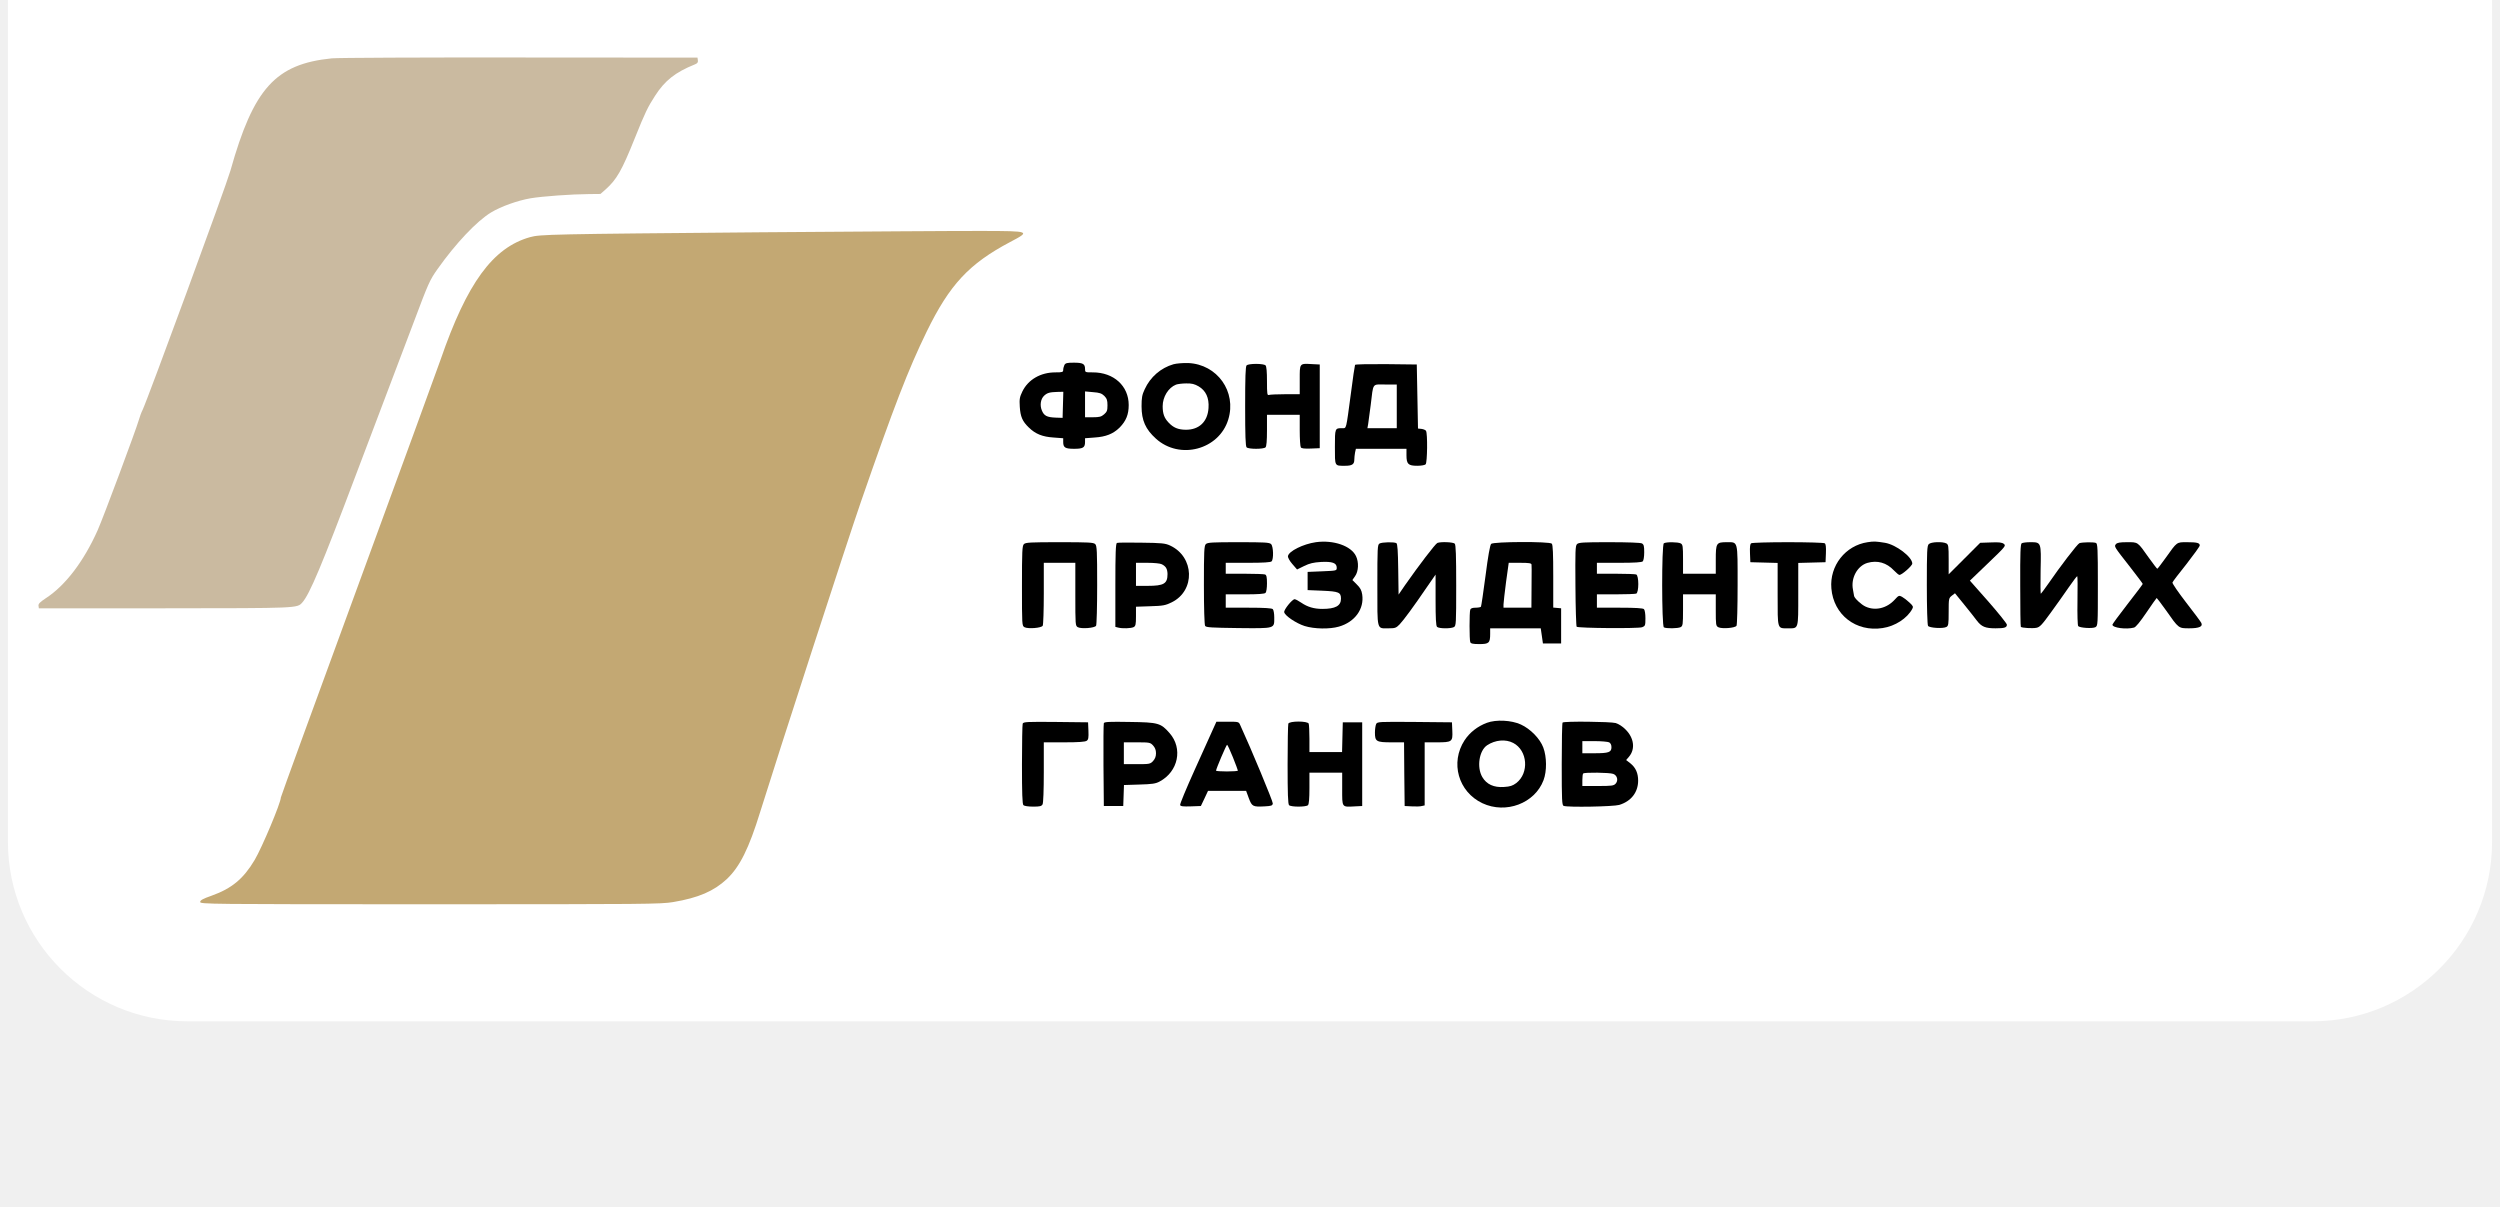
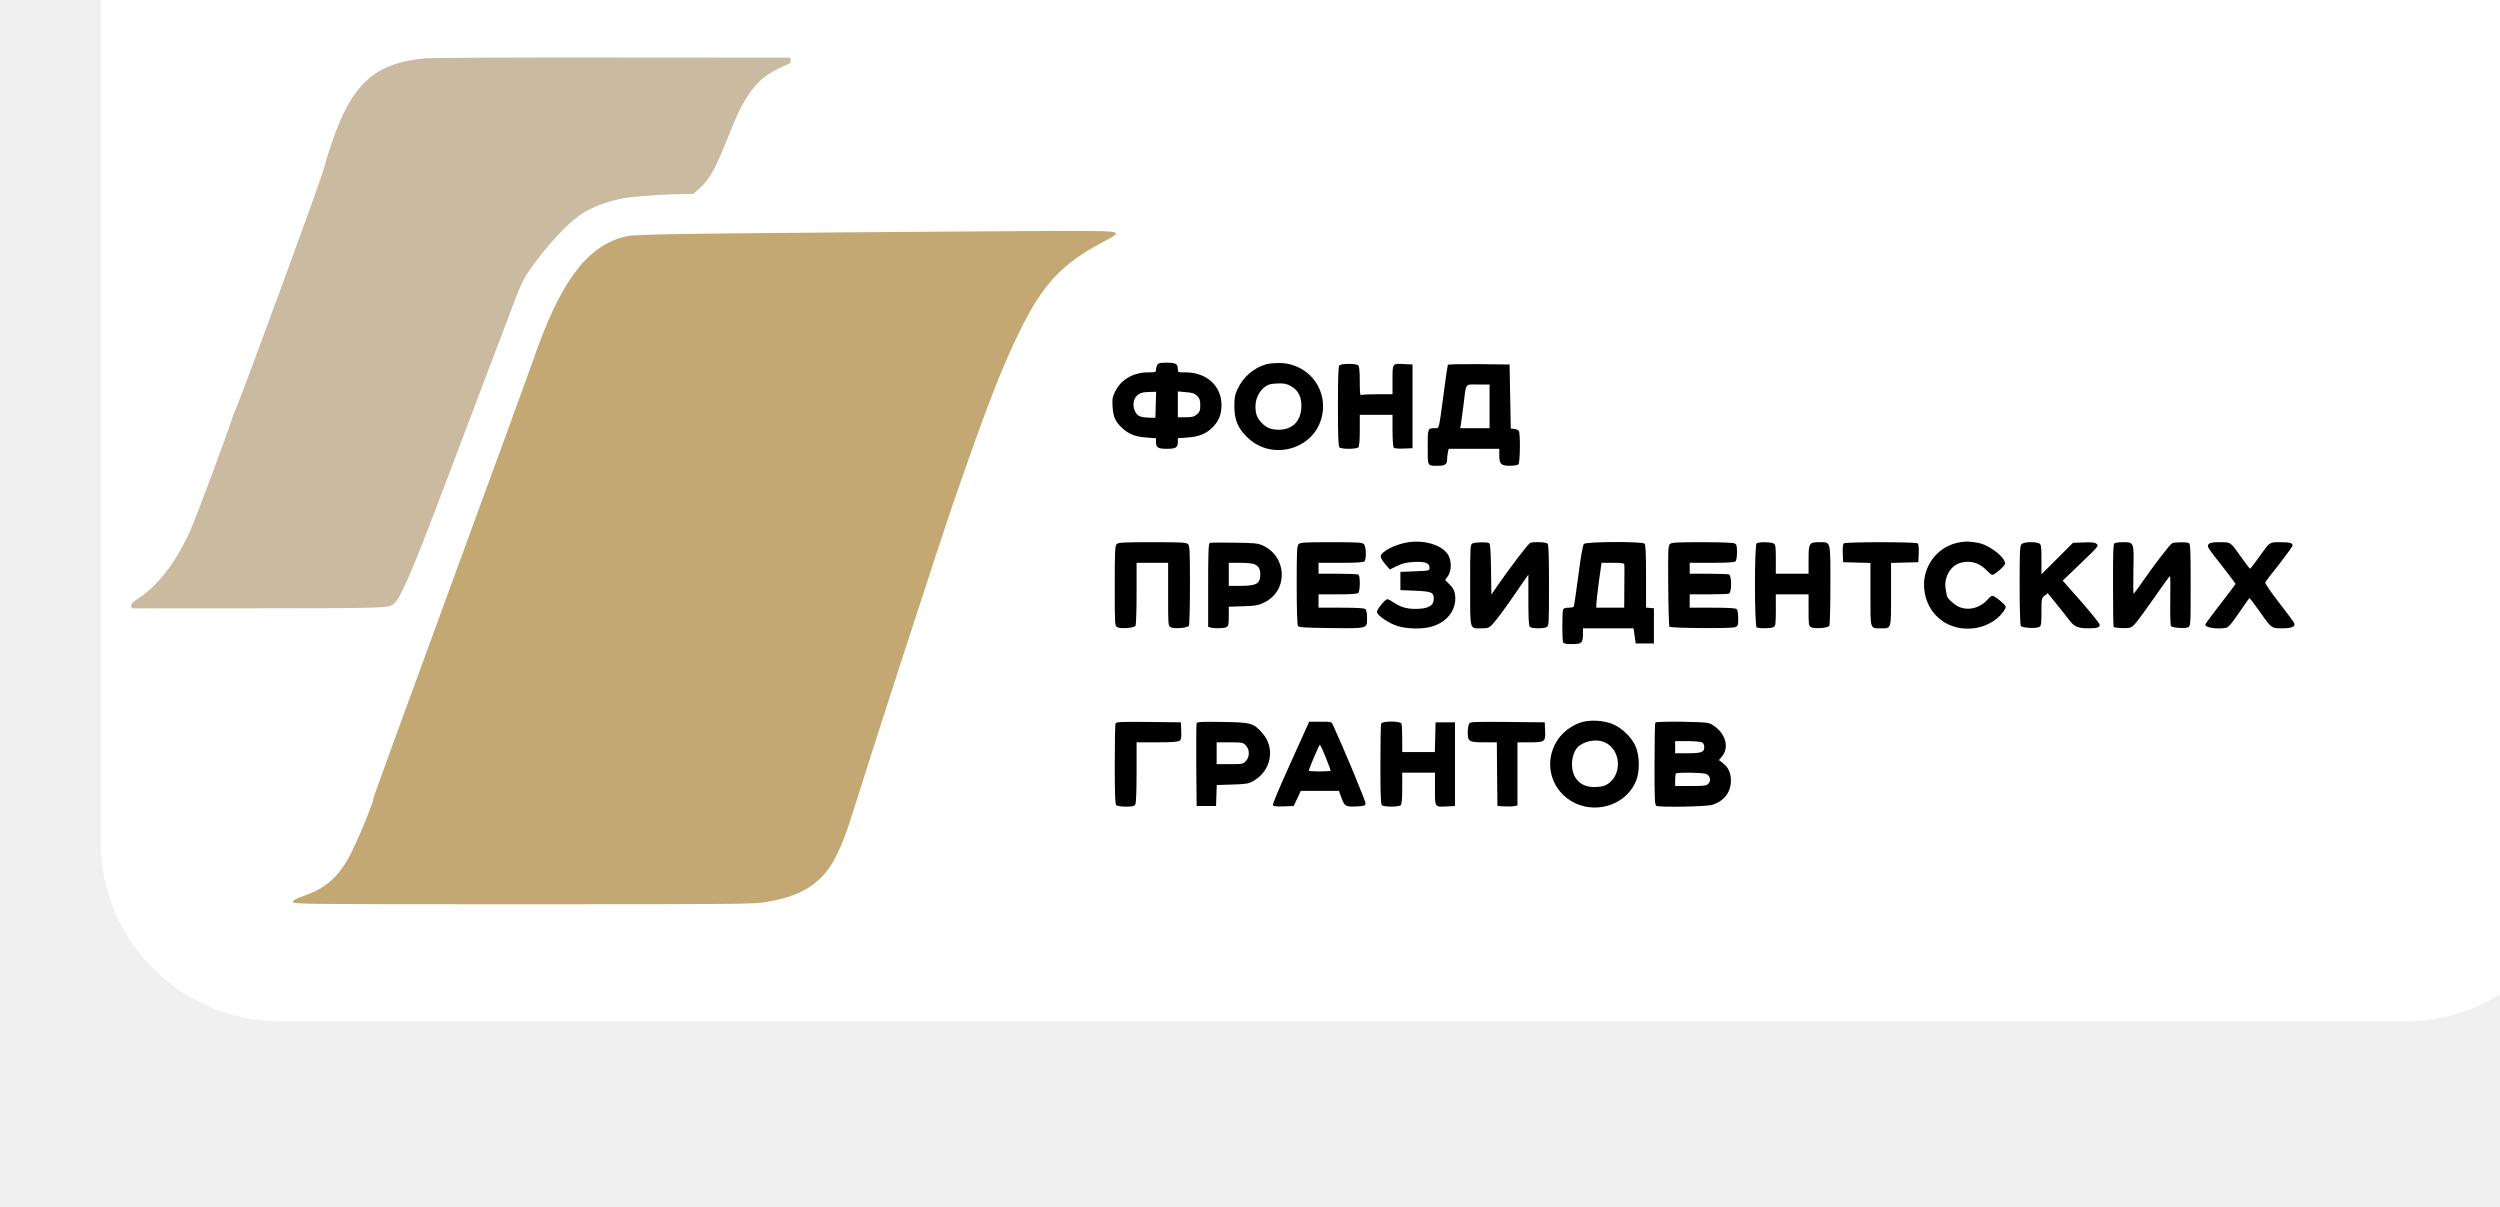
<svg xmlns="http://www.w3.org/2000/svg" version="1.0" width="261pt" height="126pt" viewBox="0 0 2048 995" preserveAspectRatio="xMidYMid meet">
-   <g transform="translate(0,842) scale(0.1,-0.1)" fill="#000000" stroke="none">
+   <g transform="translate(76.5,842) scale(0.1,-0.1)" fill="#000000" stroke="none">
    <rect fill="#ffffff" x="0" y="0" width="20480" height="9950" rx="1480" ry="1480" />
    <path fill=" #cabaa0" d="M2670 7939 c-464 -47 -645 -247 -836 -927 -34 -121 -687 -1898 -724 -1972 -10 -19 -23 -55 -30 -80 -25 -86 -293 -806 -341 -913 -114 -255 -266 -455 -427 -559 -48 -32 -62 -46 -60 -62 l3 -21 1040 0 c1103 1 1089 0 1132 48 60 67 162 309 438 1042 158 418 302 798 320 845 18 47 91 238 161 425 121 322 131 345 196 437 150 212 324 396 442 467 81 49 219 98 323 116 100 17 341 34 483 35 l95 1 42 37 c92 82 134 155 243 427 82 205 106 254 165 345 81 126 167 194 328 259 21 8 28 17 25 34 l-3 22 -1465 1 c-806 1 -1503 -2 -1550 -7z" />
    <path fill=" #c3a873" d="M6210 6505 c-1736 -15 -1823 -17 -1905 -40 -307 -86 -520 -378 -738 -1010 -31 -88 -339 -933 -686 -1878 -347 -946 -631 -1725 -631 -1732 0 -43 -155 -412 -216 -515 -92 -155 -189 -235 -354 -294 -74 -26 -95 -38 -95 -52 0 -18 56 -19 1895 -19 1794 0 1901 1 2004 18 209 35 336 90 443 190 106 100 182 251 276 557 142 457 724 2250 830 2555 273 788 388 1085 541 1400 190 389 349 560 689 740 169 89 168 90 -228 91 -182 1 -1003 -5 -1825 -11z" />
    <path d="M8710 5411 c-5 -11 -10 -29 -10 -40 0 -19 -6 -21 -65 -21 -121 0 -223 -59 -271 -156 -23 -48 -26 -63 -22 -127 5 -82 22 -121 74 -171 55 -54 113 -77 204 -83 l80 -6 0 -31 c0 -46 16 -56 90 -56 74 0 90 10 90 56 l0 31 79 6 c93 6 153 30 206 82 53 54 75 107 75 186 0 157 -123 269 -295 269 -64 0 -65 0 -65 28 0 42 -17 52 -92 52 -56 0 -69 -3 -78 -19z m-12 -328 l-3 -108 -58 2 c-71 3 -95 15 -113 59 -18 43 -10 95 19 122 26 24 46 29 110 31 l48 1 -3 -107z m341 73 c21 -22 26 -36 26 -77 0 -43 -4 -54 -28 -75 -23 -20 -39 -24 -93 -24 l-64 0 0 106 0 107 66 -6 c54 -4 71 -10 93 -31z" />
    <path d="M9609 5417 c-104 -30 -191 -105 -237 -206 -22 -46 -26 -71 -26 -141 0 -116 33 -189 118 -266 196 -178 521 -92 597 158 70 229 -91 455 -331 465 -41 1 -96 -3 -121 -10z m207 -182 c60 -35 88 -95 82 -179 -7 -113 -78 -180 -188 -179 -63 1 -102 17 -142 60 -35 37 -48 73 -48 134 0 77 47 153 110 178 14 5 52 10 84 10 46 1 69 -5 102 -24z" />
    <path d="M10212 5408 c-9 -9 -12 -98 -12 -338 0 -240 3 -329 12 -338 16 -16 140 -16 156 0 8 8 12 54 12 140 l0 128 135 0 135 0 0 -127 c0 -71 4 -134 9 -141 5 -9 29 -12 82 -10 l74 3 0 345 0 345 -60 3 c-109 6 -105 10 -105 -128 l0 -120 -119 0 c-66 0 -126 -3 -135 -6 -14 -5 -16 8 -16 113 0 79 -4 123 -12 131 -7 7 -40 12 -78 12 -38 0 -71 -5 -78 -12z" />
    <path d="M11106 5412 c-2 -4 -19 -113 -35 -242 -40 -298 -35 -280 -70 -280 -61 0 -61 1 -61 -155 0 -162 -4 -155 84 -155 58 0 76 12 76 51 0 14 3 41 6 58 l7 31 208 0 209 0 0 -54 c0 -72 15 -86 89 -86 31 0 62 5 69 12 14 14 17 255 3 276 -4 7 -21 14 -37 16 l-29 3 -5 264 -5 264 -252 3 c-138 1 -254 -1 -257 -6z m344 -342 l0 -180 -121 0 -121 0 6 33 c3 17 12 88 21 157 23 189 10 170 120 170 l95 0 0 -180z" />
    <path d="M10783 3950 c-105 -15 -225 -75 -230 -115 -2 -11 14 -40 36 -65 l39 -45 59 29 c45 22 76 29 138 33 93 5 130 -8 130 -47 0 -25 0 -25 -120 -30 l-120 -5 0 -75 0 -75 121 -5 c136 -6 154 -13 154 -66 0 -59 -46 -84 -154 -84 -68 0 -122 16 -173 51 -23 16 -48 29 -55 29 -20 0 -90 -87 -86 -107 5 -29 99 -92 168 -114 80 -25 207 -27 283 -5 132 38 210 146 192 265 -5 34 -16 55 -44 82 l-37 37 23 33 c28 40 31 114 7 164 -40 85 -186 135 -331 115z" />
    <path d="M15332 3950 c-183 -27 -315 -194 -299 -381 18 -218 203 -361 422 -327 103 15 203 80 245 158 10 18 7 25 -25 54 -19 18 -47 39 -60 46 -24 13 -28 11 -59 -23 -65 -72 -161 -95 -241 -58 -36 16 -94 71 -95 89 -1 4 -5 27 -9 51 -19 95 36 195 118 220 83 24 159 3 221 -63 19 -20 39 -36 44 -36 20 0 106 75 106 94 0 54 -134 156 -225 171 -76 12 -90 13 -143 5z" />
    <path d="M8376 3934 c-14 -13 -16 -59 -16 -344 0 -326 0 -329 21 -341 29 -15 138 -7 150 12 5 8 9 128 9 267 l0 252 130 0 130 0 0 -260 c0 -255 0 -259 21 -271 29 -15 138 -7 150 12 5 8 9 159 9 336 0 279 -2 324 -16 337 -13 14 -54 16 -294 16 -240 0 -281 -2 -294 -16z" />
    <path d="M9143 3944 c-10 -4 -13 -84 -13 -349 l0 -343 23 -6 c35 -9 106 -7 128 4 16 9 19 22 19 89 l0 79 118 4 c105 3 125 7 176 32 197 96 189 376 -14 469 -39 18 -68 21 -235 23 -104 2 -196 1 -202 -2z m370 -176 c34 -17 46 -39 47 -80 0 -80 -29 -98 -165 -98 l-95 0 0 95 0 95 96 0 c53 0 105 -5 117 -12z" />
    <path d="M9876 3934 c-14 -13 -16 -58 -16 -337 0 -185 4 -328 10 -337 8 -13 52 -15 273 -18 308 -3 297 -6 297 87 0 31 -5 62 -12 69 -8 8 -67 12 -200 12 l-188 0 0 55 0 55 158 0 c110 0 162 4 170 12 7 7 12 40 12 79 0 52 -4 68 -16 73 -9 3 -85 6 -170 6 l-154 0 0 45 0 45 183 0 c129 0 187 4 195 12 18 18 15 123 -4 142 -13 14 -52 16 -269 16 -217 0 -256 -2 -269 -16z" />
    <path d="M11308 3939 c-17 -9 -18 -36 -18 -344 0 -383 -7 -355 95 -355 51 0 60 3 89 33 33 35 113 143 226 309 l70 101 0 -209 c0 -150 3 -213 12 -222 15 -15 112 -16 139 -2 18 10 19 25 19 343 0 246 -3 336 -12 345 -13 13 -114 17 -143 6 -17 -7 -154 -187 -266 -347 l-54 -79 -3 208 c-2 151 -6 210 -15 216 -17 11 -119 9 -139 -3z" />
    <path d="M12228 3936 c-9 -9 -26 -103 -46 -261 -18 -137 -35 -252 -38 -257 -3 -4 -22 -8 -44 -8 -25 0 -40 -5 -44 -16 -8 -20 -8 -248 0 -268 5 -12 21 -16 75 -16 79 0 89 9 89 84 l0 46 209 0 208 0 9 -62 9 -63 75 0 75 0 0 145 0 145 -32 3 -33 3 0 258 c0 186 -3 260 -12 269 -19 19 -482 17 -500 -2z m333 -171 c1 -8 1 -26 1 -40 0 -14 0 -90 -1 -170 l-1 -145 -115 0 -115 0 0 27 c0 14 10 98 21 185 l22 158 93 0 c76 0 94 -3 95 -15z" />
    <path d="M12936 3934 c-14 -13 -15 -58 -13 -344 1 -180 6 -332 10 -337 13 -12 508 -16 540 -4 25 10 27 14 27 74 0 36 -5 68 -12 75 -8 8 -67 12 -200 12 l-188 0 0 55 0 55 154 0 c85 0 161 3 170 6 23 9 23 149 0 158 -9 3 -85 6 -170 6 l-154 0 0 45 0 45 183 0 c129 0 187 4 195 12 7 7 12 39 12 75 0 51 -3 64 -19 73 -12 6 -116 10 -270 10 -212 0 -252 -2 -265 -16z" />
    <path d="M13652 3941 c-19 -11 -18 -681 0 -693 19 -11 116 -10 139 2 17 10 19 22 19 140 l0 130 135 0 135 0 0 -130 c0 -122 1 -130 21 -141 29 -15 138 -7 150 12 5 8 9 159 9 336 0 371 5 353 -90 353 -86 0 -90 -7 -90 -146 l0 -114 -135 0 -135 0 0 120 c0 108 -2 120 -19 130 -23 12 -120 13 -139 1z" />
    <path d="M14372 3941 c-9 -5 -12 -29 -10 -82 l3 -74 113 -3 112 -3 0 -259 c0 -294 -4 -280 85 -280 89 0 85 -14 85 280 l0 259 113 3 112 3 3 74 c2 53 -1 77 -10 82 -7 5 -143 9 -303 9 -159 0 -296 -4 -303 -9z" />
    <path d="M15836 3934 c-14 -13 -16 -58 -16 -337 0 -180 4 -328 10 -337 11 -17 123 -24 151 -9 17 9 19 23 19 124 0 110 1 114 26 134 l26 20 74 -91 c41 -50 88 -110 106 -134 39 -51 70 -64 154 -64 74 0 94 6 94 30 0 9 -69 95 -152 190 l-153 173 150 144 c144 138 149 144 130 159 -15 12 -40 15 -107 12 l-88 -3 -130 -130 -130 -130 0 122 c0 111 -2 123 -19 133 -31 16 -127 13 -145 -6z" />
    <path d="M16602 3941 c-10 -6 -13 -79 -12 -346 0 -186 2 -341 5 -343 8 -9 95 -14 127 -8 29 5 46 23 119 124 47 64 114 159 149 210 35 50 66 92 70 92 3 0 4 -91 2 -201 -2 -118 1 -206 6 -211 15 -15 117 -21 141 -9 21 12 21 15 21 350 0 300 -2 340 -16 345 -21 8 -114 6 -136 -2 -17 -7 -159 -192 -257 -335 -30 -43 -57 -79 -61 -82 -3 -2 -4 85 -2 194 5 232 6 231 -86 231 -31 0 -63 -4 -70 -9z" />
    <path d="M17379 3934 c-16 -20 -17 -18 117 -189 57 -73 104 -136 104 -139 0 -3 -56 -78 -125 -166 -69 -89 -125 -165 -125 -170 0 -26 114 -41 178 -24 15 4 51 48 103 125 45 66 82 119 84 119 2 0 37 -46 77 -102 105 -150 103 -148 191 -148 84 0 116 15 99 46 -5 10 -62 87 -126 169 -64 83 -114 156 -111 163 2 7 54 75 115 151 60 77 110 146 110 154 0 21 -22 27 -106 27 -86 0 -80 4 -174 -128 -36 -50 -67 -91 -70 -91 -3 0 -34 41 -70 91 -94 133 -87 128 -179 128 -59 0 -82 -4 -92 -16z" />
    <path d="M12193 2461 c-77 -29 -141 -79 -184 -144 -120 -184 -52 -425 147 -519 194 -91 432 -1 504 190 28 74 27 192 -2 269 -27 73 -106 154 -185 190 -78 36 -204 42 -280 14z m217 -166 c119 -62 133 -248 25 -331 -30 -22 -50 -29 -101 -32 -84 -6 -144 22 -179 82 -47 81 -26 218 40 262 67 44 152 52 215 19z" />
    <path d="M8366 2454 c-3 -8 -6 -161 -6 -338 0 -237 3 -325 12 -334 7 -7 40 -12 80 -12 56 0 69 3 78 19 6 12 10 115 10 265 l0 246 168 0 c120 0 173 4 186 13 14 10 16 25 14 82 l-3 70 -266 3 c-237 2 -267 1 -273 -14z" />
    <path d="M9035 2458 c-3 -7 -4 -164 -3 -348 l3 -335 80 0 80 0 3 87 3 86 127 4 c106 3 134 7 167 25 154 82 193 273 82 399 -73 83 -92 89 -330 92 -165 3 -208 1 -212 -10z m406 -184 c16 -18 24 -37 24 -64 0 -27 -8 -46 -24 -64 -23 -25 -30 -26 -133 -26 l-108 0 0 90 0 90 108 0 c103 0 110 -1 133 -26z" />
    <path d="M9935 2408 c-16 -35 -84 -186 -152 -337 -68 -151 -122 -280 -119 -288 4 -11 25 -13 88 -11 l83 3 30 63 29 62 157 0 157 0 22 -60 c26 -69 33 -73 130 -68 57 3 65 6 68 24 2 16 -180 454 -269 647 -12 27 -14 27 -104 27 l-92 0 -28 -62z m164 -231 c23 -57 41 -107 41 -110 0 -4 -40 -7 -90 -7 -49 0 -90 3 -90 6 0 15 85 214 91 214 4 0 25 -47 48 -103z" />
    <path d="M10556 2454 c-3 -9 -6 -161 -6 -338 0 -237 3 -325 12 -334 16 -16 140 -16 156 0 8 8 12 54 12 140 l0 128 135 0 135 0 0 -135 c0 -155 -5 -149 105 -143 l60 3 0 345 0 345 -80 0 -80 0 -3 -122 -3 -123 -134 0 -135 0 0 109 c0 60 -3 116 -6 125 -9 23 -159 23 -168 0z" />
    <path d="M11280 2451 c-5 -11 -10 -42 -10 -70 0 -74 11 -81 136 -81 l104 0 2 -262 3 -263 60 -3 c32 -2 69 -1 82 3 l23 5 0 260 0 260 98 0 c128 0 134 4 130 95 l-3 70 -307 3 c-296 2 -308 2 -318 -17z" />
    <path d="M12817 2463 c-4 -3 -7 -158 -7 -344 0 -298 2 -338 16 -343 34 -13 410 -6 458 8 98 30 155 103 156 199 0 63 -20 108 -63 143 l-36 28 24 28 c53 63 41 155 -29 224 -24 25 -58 46 -81 53 -43 12 -427 16 -438 4z m384 -163 c12 -7 19 -21 19 -40 0 -42 -23 -50 -139 -50 l-101 0 0 50 0 50 101 0 c55 0 109 -5 120 -10z m33 -260 c34 -12 44 -54 21 -80 -16 -18 -32 -20 -147 -20 l-128 0 0 48 c0 27 3 52 7 55 10 11 219 8 247 -3z" />
  </g>
</svg>
